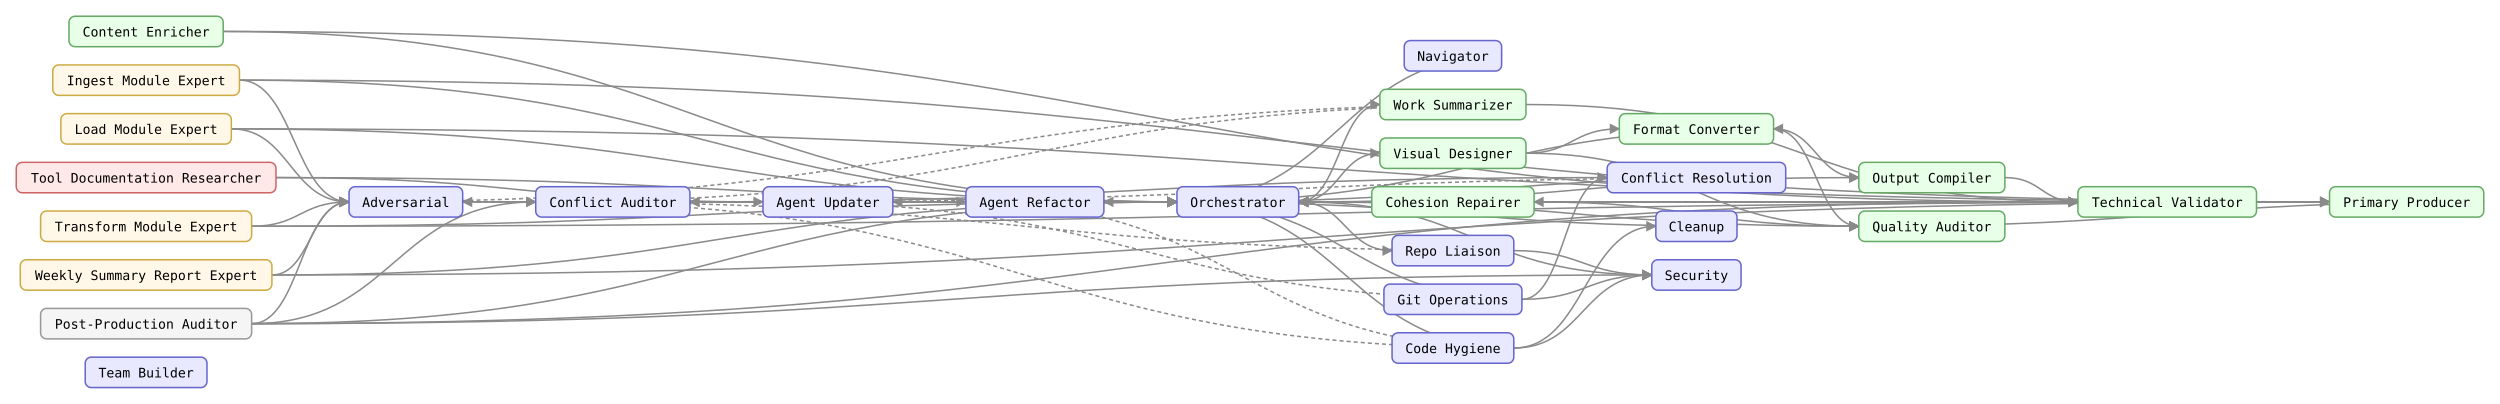
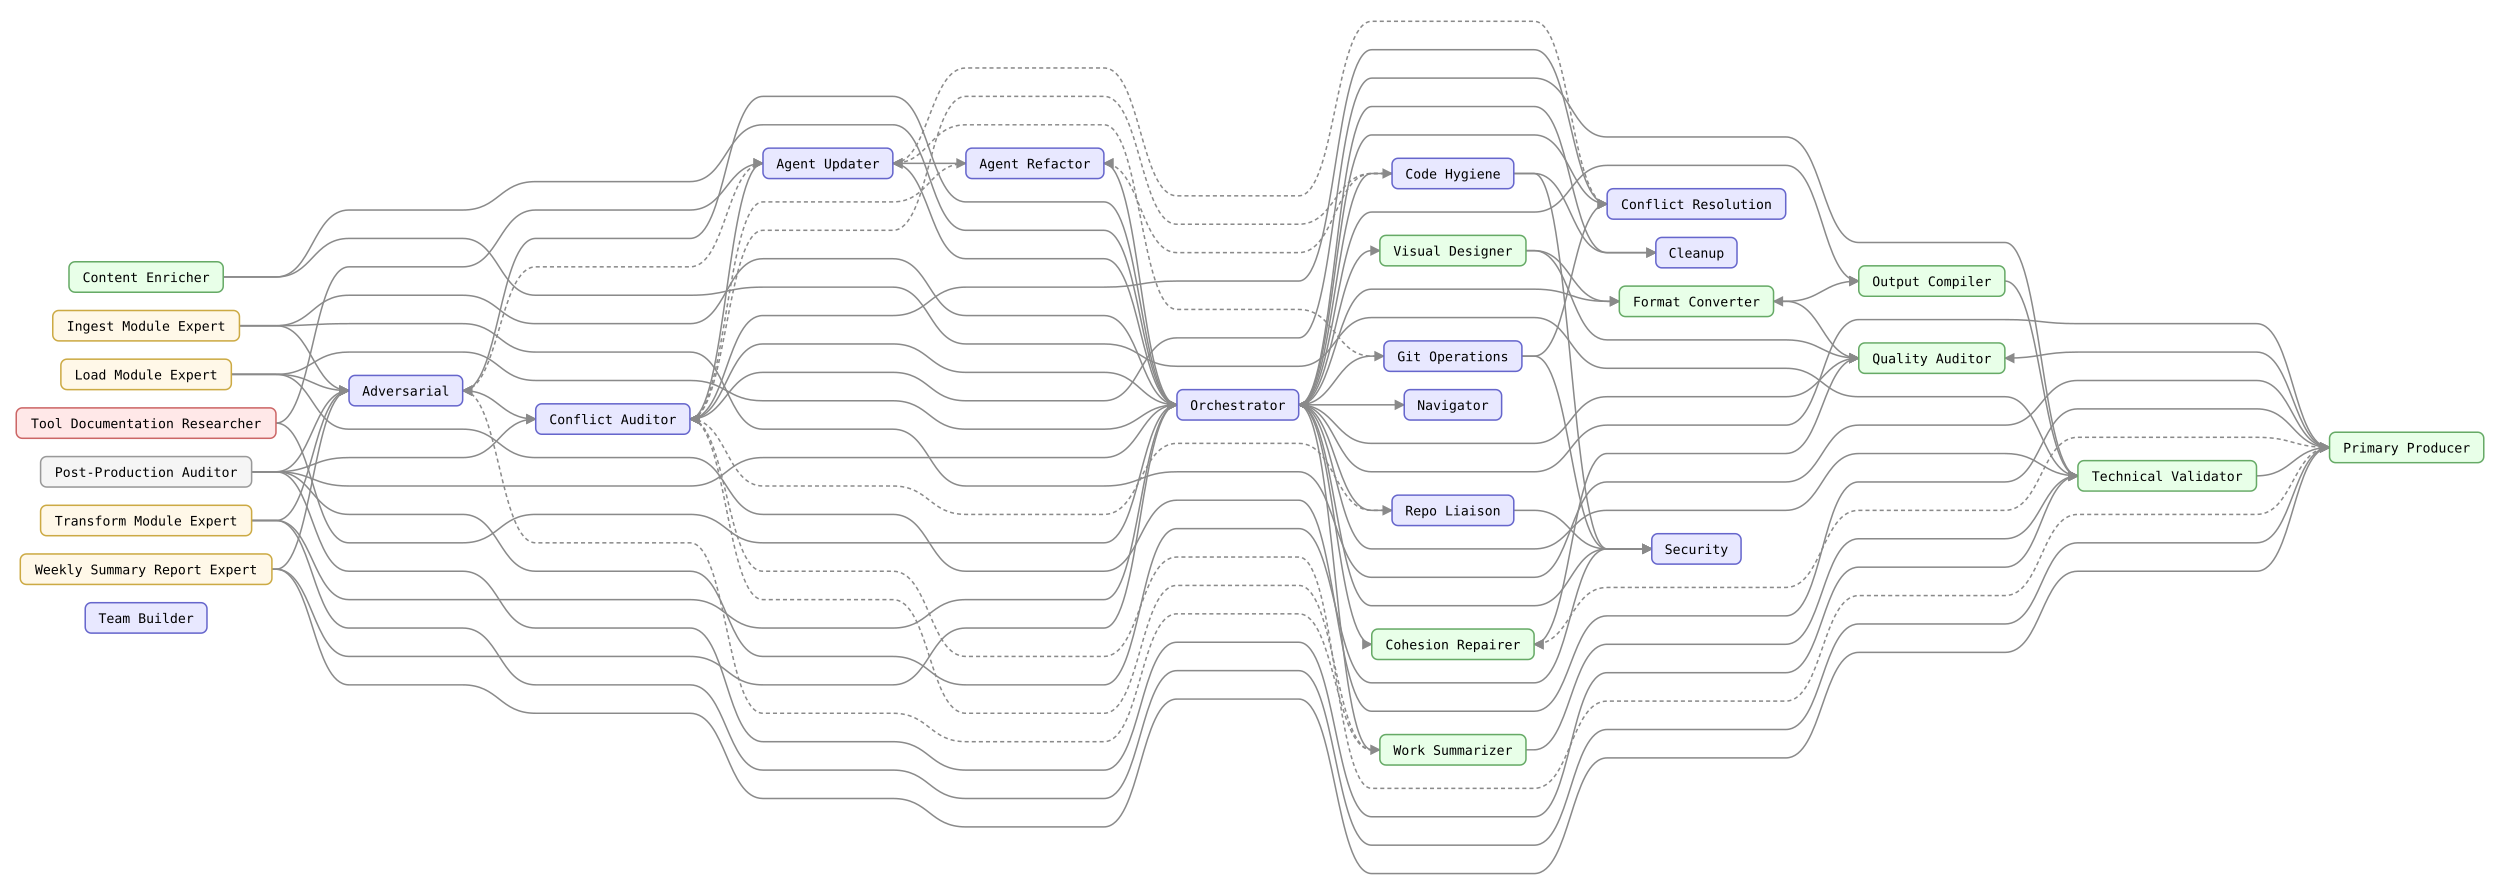
- <svg xmlns="http://www.w3.org/2000/svg" viewBox="0 0 2464 398" width="2464" height="398" font-family="monospace">
+ <svg xmlns="http://www.w3.org/2000/svg" viewBox="0 0 2464 882" width="2464" height="882" font-family="monospace">
  <defs>
    <marker id="arrow" viewBox="0 0 10 10" refX="9" refY="5" markerWidth="7" markerHeight="7" orient="auto-start-reverse">
      <polygon points="0,0 10,5 0,10" fill="#8a8a8a" />
    </marker>
  </defs>
-   <path d="M456,199 C492,199 492,199 528,199" fill="none" stroke="#8a8a8a" stroke-width="1.5" marker-end="url(#arrow)" />
-   <path d="M456,199 C808,199 808,199 1160,199" fill="none" stroke="#8a8a8a" stroke-width="1.5" marker-start="url(#arrow)" marker-end="url(#arrow)" />
-   <path d="M1088,199 C808,199 808,199 528,199" fill="none" stroke="#8a8a8a" stroke-width="1.5" stroke-dasharray="4,3" marker-end="url(#arrow)" />
-   <path d="M1088,199 C1124,199 1124,199 1160,199" fill="none" stroke="#8a8a8a" stroke-width="1.5" marker-start="url(#arrow)" marker-end="url(#arrow)" />
-   <path d="M880,199 C612,199 612,199 344,199" fill="none" stroke="#8a8a8a" stroke-width="1.5" stroke-dasharray="4,3" marker-end="url(#arrow)" />
-   <path d="M880,199 C916,199 916,199 952,199" fill="none" stroke="#8a8a8a" stroke-width="1.5" marker-end="url(#arrow)" />
-   <path d="M880,199 C704,199 704,199 528,199" fill="none" stroke="#8a8a8a" stroke-width="1.5" marker-start="url(#arrow)" marker-end="url(#arrow)" />
-   <path d="M880,199 C1020,199 1020,199 1160,199" fill="none" stroke="#8a8a8a" stroke-width="1.5" marker-start="url(#arrow)" marker-end="url(#arrow)" />
-   <path d="M1712,223 C1436,223 1436,199 1160,199" fill="none" stroke="#8a8a8a" stroke-width="1.5" marker-start="url(#arrow)" marker-end="url(#arrow)" />
-   <path d="M1492,343 C1222,343 1222,199 952,199" fill="none" stroke="#8a8a8a" stroke-width="1.5" stroke-dasharray="4,3" marker-end="url(#arrow)" />
-   <path d="M1492,343 C1562,343 1562,223 1632,223" fill="none" stroke="#8a8a8a" stroke-width="1.5" marker-end="url(#arrow)" />
-   <path d="M1492,343 C1010,343 1010,199 528,199" fill="none" stroke="#8a8a8a" stroke-width="1.5" stroke-dasharray="4,3" marker-end="url(#arrow)" />
-   <path d="M1492,343 C1326,343 1326,199 1160,199" fill="none" stroke="#8a8a8a" stroke-width="1.5" marker-start="url(#arrow)" marker-end="url(#arrow)" />
-   <path d="M1492,343 C1560,343 1560,271 1628,271" fill="none" stroke="#8a8a8a" stroke-width="1.5" marker-end="url(#arrow)" />
-   <path d="M1512,199 C1336,199 1336,199 1160,199" fill="none" stroke="#8a8a8a" stroke-width="1.5" marker-start="url(#arrow)" marker-end="url(#arrow)" />
-   <path d="M1512,199 C1672,199 1672,223 1832,223" fill="none" stroke="#8a8a8a" stroke-width="1.5" marker-start="url(#arrow)" marker-end="url(#arrow)" />
-   <path d="M680,199 C1132,199 1132,175 1584,175" fill="none" stroke="#8a8a8a" stroke-width="1.5" marker-end="url(#arrow)" />
-   <path d="M680,199 C920,199 920,199 1160,199" fill="none" stroke="#8a8a8a" stroke-width="1.5" marker-start="url(#arrow)" marker-end="url(#arrow)" />
-   <path d="M680,199 C1364,199 1364,199 2048,199" fill="none" stroke="#8a8a8a" stroke-width="1.5" marker-start="url(#arrow)" marker-end="url(#arrow)" />
-   <path d="M1760,175 C1256,175 1256,199 752,199" fill="none" stroke="#8a8a8a" stroke-width="1.5" stroke-dasharray="4,3" marker-end="url(#arrow)" />
-   <path d="M1760,175 C1460,175 1460,199 1160,199" fill="none" stroke="#8a8a8a" stroke-width="1.5" marker-start="url(#arrow)" marker-end="url(#arrow)" />
-   <path d="M220,31 C690,31 690,199 1160,199" fill="none" stroke="#8a8a8a" stroke-width="1.5" marker-end="url(#arrow)" />
-   <path d="M220,31 C1134,31 1134,199 2048,199" fill="none" stroke="#8a8a8a" stroke-width="1.5" marker-end="url(#arrow)" />
-   <path d="M1748,127 C1454,127 1454,199 1160,199" fill="none" stroke="#8a8a8a" stroke-width="1.5" marker-start="url(#arrow)" marker-end="url(#arrow)" />
-   <path d="M1748,127 C1790,127 1790,175 1832,175" fill="none" stroke="#8a8a8a" stroke-width="1.5" marker-start="url(#arrow)" marker-end="url(#arrow)" />
-   <path d="M1748,127 C1790,127 1790,223 1832,223" fill="none" stroke="#8a8a8a" stroke-width="1.5" marker-end="url(#arrow)" />
-   <path d="M1500,295 C1126,295 1126,199 752,199" fill="none" stroke="#8a8a8a" stroke-width="1.5" stroke-dasharray="4,3" marker-end="url(#arrow)" />
-   <path d="M1500,295 C1542,295 1542,175 1584,175" fill="none" stroke="#8a8a8a" stroke-width="1.5" marker-end="url(#arrow)" />
-   <path d="M1500,295 C1330,295 1330,199 1160,199" fill="none" stroke="#8a8a8a" stroke-width="1.5" marker-start="url(#arrow)" marker-end="url(#arrow)" />
-   <path d="M1500,295 C1564,295 1564,271 1628,271" fill="none" stroke="#8a8a8a" stroke-width="1.5" marker-end="url(#arrow)" />
-   <path d="M236,79 C290,79 290,199 344,199" fill="none" stroke="#8a8a8a" stroke-width="1.5" marker-end="url(#arrow)" />
-   <path d="M236,79 C698,79 698,199 1160,199" fill="none" stroke="#8a8a8a" stroke-width="1.5" marker-end="url(#arrow)" />
-   <path d="M236,79 C1266,79 1266,199 2296,199" fill="none" stroke="#8a8a8a" stroke-width="1.5" marker-end="url(#arrow)" />
-   <path d="M228,127 C286,127 286,199 344,199" fill="none" stroke="#8a8a8a" stroke-width="1.5" marker-end="url(#arrow)" />
-   <path d="M228,127 C694,127 694,199 1160,199" fill="none" stroke="#8a8a8a" stroke-width="1.5" marker-end="url(#arrow)" />
-   <path d="M228,127 C1262,127 1262,199 2296,199" fill="none" stroke="#8a8a8a" stroke-width="1.5" marker-end="url(#arrow)" />
-   <path d="M1480,55 C1320,55 1320,199 1160,199" fill="none" stroke="#8a8a8a" stroke-width="1.5" marker-start="url(#arrow)" marker-end="url(#arrow)" />
-   <path d="M1280,199 C1556,199 1556,175 1832,175" fill="none" stroke="#8a8a8a" stroke-width="1.5" marker-start="url(#arrow)" marker-end="url(#arrow)" />
-   <path d="M1280,199 C1788,199 1788,199 2296,199" fill="none" stroke="#8a8a8a" stroke-width="1.5" marker-start="url(#arrow)" marker-end="url(#arrow)" />
-   <path d="M1280,199 C1556,199 1556,223 1832,223" fill="none" stroke="#8a8a8a" stroke-width="1.5" marker-start="url(#arrow)" marker-end="url(#arrow)" />
-   <path d="M1280,199 C1326,199 1326,247 1372,247" fill="none" stroke="#8a8a8a" stroke-width="1.5" marker-start="url(#arrow)" marker-end="url(#arrow)" />
-   <path d="M1280,199 C1454,199 1454,271 1628,271" fill="none" stroke="#8a8a8a" stroke-width="1.5" marker-start="url(#arrow)" marker-end="url(#arrow)" />
-   <path d="M1280,199 C1664,199 1664,199 2048,199" fill="none" stroke="#8a8a8a" stroke-width="1.5" marker-start="url(#arrow)" marker-end="url(#arrow)" />
-   <path d="M1280,199 C1320,199 1320,151 1360,151" fill="none" stroke="#8a8a8a" stroke-width="1.5" marker-start="url(#arrow)" marker-end="url(#arrow)" />
-   <path d="M1280,199 C1320,199 1320,103 1360,103" fill="none" stroke="#8a8a8a" stroke-width="1.5" marker-start="url(#arrow)" marker-end="url(#arrow)" />
-   <path d="M1976,175 C2012,175 2012,199 2048,199" fill="none" stroke="#8a8a8a" stroke-width="1.5" marker-end="url(#arrow)" />
-   <path d="M248,319 C296,319 296,199 344,199" fill="none" stroke="#8a8a8a" stroke-width="1.5" marker-end="url(#arrow)" />
-   <path d="M248,319 C388,319 388,199 528,199" fill="none" stroke="#8a8a8a" stroke-width="1.5" marker-end="url(#arrow)" />
-   <path d="M248,319 C704,319 704,199 1160,199" fill="none" stroke="#8a8a8a" stroke-width="1.5" marker-end="url(#arrow)" />
-   <path d="M248,319 C938,319 938,271 1628,271" fill="none" stroke="#8a8a8a" stroke-width="1.5" marker-end="url(#arrow)" />
-   <path d="M248,319 C1148,319 1148,199 2048,199" fill="none" stroke="#8a8a8a" stroke-width="1.5" marker-end="url(#arrow)" />
-   <path d="M2448,199 C1900,199 1900,199 1352,199" fill="none" stroke="#8a8a8a" stroke-width="1.5" stroke-dasharray="4,3" marker-end="url(#arrow)" />
-   <path d="M2448,199 C1488,199 1488,199 528,199" fill="none" stroke="#8a8a8a" stroke-width="1.5" stroke-dasharray="4,3" marker-end="url(#arrow)" />
-   <path d="M2448,199 C2140,199 2140,223 1832,223" fill="none" stroke="#8a8a8a" stroke-width="1.5" marker-start="url(#arrow)" marker-end="url(#arrow)" />
-   <path d="M1492,247 C1010,247 1010,199 528,199" fill="none" stroke="#8a8a8a" stroke-width="1.5" stroke-dasharray="4,3" marker-end="url(#arrow)" />
-   <path d="M1492,247 C1560,247 1560,271 1628,271" fill="none" stroke="#8a8a8a" stroke-width="1.5" marker-end="url(#arrow)" />
-   <path d="M2224,199 C2260,199 2260,199 2296,199" fill="none" stroke="#8a8a8a" stroke-width="1.5" marker-end="url(#arrow)" />
-   <path d="M272,175 C512,175 512,199 752,199" fill="none" stroke="#8a8a8a" stroke-width="1.5" marker-end="url(#arrow)" />
-   <path d="M272,175 C716,175 716,199 1160,199" fill="none" stroke="#8a8a8a" stroke-width="1.5" marker-end="url(#arrow)" />
-   <path d="M248,223 C296,223 296,199 344,199" fill="none" stroke="#8a8a8a" stroke-width="1.5" marker-end="url(#arrow)" />
-   <path d="M248,223 C704,223 704,199 1160,199" fill="none" stroke="#8a8a8a" stroke-width="1.5" marker-end="url(#arrow)" />
-   <path d="M248,223 C1272,223 1272,199 2296,199" fill="none" stroke="#8a8a8a" stroke-width="1.5" marker-end="url(#arrow)" />
-   <path d="M1504,151 C1550,151 1550,127 1596,127" fill="none" stroke="#8a8a8a" stroke-width="1.5" marker-end="url(#arrow)" />
-   <path d="M1504,151 C1668,151 1668,223 1832,223" fill="none" stroke="#8a8a8a" stroke-width="1.5" marker-end="url(#arrow)" />
-   <path d="M268,271 C306,271 306,199 344,199" fill="none" stroke="#8a8a8a" stroke-width="1.5" marker-end="url(#arrow)" />
-   <path d="M268,271 C714,271 714,199 1160,199" fill="none" stroke="#8a8a8a" stroke-width="1.5" marker-end="url(#arrow)" />
-   <path d="M268,271 C1282,271 1282,199 2296,199" fill="none" stroke="#8a8a8a" stroke-width="1.5" marker-end="url(#arrow)" />
-   <path d="M1504,103 C924,103 924,199 344,199" fill="none" stroke="#8a8a8a" stroke-width="1.5" stroke-dasharray="4,3" marker-end="url(#arrow)" />
-   <path d="M1504,103 C1016,103 1016,199 528,199" fill="none" stroke="#8a8a8a" stroke-width="1.5" stroke-dasharray="4,3" marker-end="url(#arrow)" />
-   <path d="M1504,103 C1776,103 1776,199 2048,199" fill="none" stroke="#8a8a8a" stroke-width="1.5" marker-end="url(#arrow)" />
-   <rect x="344" y="184" width="112" height="30" rx="6" fill="#e8e8ff" stroke="#6666cc" stroke-width="1.5" />
-   <text x="400" y="204" font-size="13" text-anchor="middle" fill="#000000">Adversarial</text>
-   <rect x="952" y="184" width="136" height="30" rx="6" fill="#e8e8ff" stroke="#6666cc" stroke-width="1.5" />
-   <text x="1020" y="204" font-size="13" text-anchor="middle" fill="#000000">Agent Refactor</text>
-   <rect x="752" y="184" width="128" height="30" rx="6" fill="#e8e8ff" stroke="#6666cc" stroke-width="1.5" />
-   <text x="816" y="204" font-size="13" text-anchor="middle" fill="#000000">Agent Updater</text>
-   <rect x="1632" y="208" width="80" height="30" rx="6" fill="#e8e8ff" stroke="#6666cc" stroke-width="1.5" />
-   <text x="1672" y="228" font-size="13" text-anchor="middle" fill="#000000">Cleanup</text>
-   <rect x="1372" y="328" width="120" height="30" rx="6" fill="#e8e8ff" stroke="#6666cc" stroke-width="1.5" />
-   <text x="1432" y="348" font-size="13" text-anchor="middle" fill="#000000">Code Hygiene</text>
-   <rect x="1352" y="184" width="160" height="30" rx="6" fill="#e8ffe8" stroke="#66aa66" stroke-width="1.5" />
-   <text x="1432" y="204" font-size="13" text-anchor="middle" fill="#000000">Cohesion Repairer</text>
-   <rect x="528" y="184" width="152" height="30" rx="6" fill="#e8e8ff" stroke="#6666cc" stroke-width="1.5" />
-   <text x="604" y="204" font-size="13" text-anchor="middle" fill="#000000">Conflict Auditor</text>
-   <rect x="1584" y="160" width="176" height="30" rx="6" fill="#e8e8ff" stroke="#6666cc" stroke-width="1.5" />
-   <text x="1672" y="180" font-size="13" text-anchor="middle" fill="#000000">Conflict Resolution</text>
-   <rect x="68" y="16" width="152" height="30" rx="6" fill="#e8ffe8" stroke="#66aa66" stroke-width="1.5" />
-   <text x="144" y="36" font-size="13" text-anchor="middle" fill="#000000">Content Enricher</text>
-   <rect x="1596" y="112" width="152" height="30" rx="6" fill="#e8ffe8" stroke="#66aa66" stroke-width="1.5" />
-   <text x="1672" y="132" font-size="13" text-anchor="middle" fill="#000000">Format Converter</text>
-   <rect x="1364" y="280" width="136" height="30" rx="6" fill="#e8e8ff" stroke="#6666cc" stroke-width="1.5" />
-   <text x="1432" y="300" font-size="13" text-anchor="middle" fill="#000000">Git Operations</text>
-   <rect x="52" y="64" width="184" height="30" rx="6" fill="#fff8e8" stroke="#ccaa44" stroke-width="1.5" />
-   <text x="144" y="84" font-size="13" text-anchor="middle" fill="#000000">Ingest Module Expert</text>
-   <rect x="60" y="112" width="168" height="30" rx="6" fill="#fff8e8" stroke="#ccaa44" stroke-width="1.5" />
-   <text x="144" y="132" font-size="13" text-anchor="middle" fill="#000000">Load Module Expert</text>
-   <rect x="1384" y="40" width="96" height="30" rx="6" fill="#e8e8ff" stroke="#6666cc" stroke-width="1.5" />
-   <text x="1432" y="60" font-size="13" text-anchor="middle" fill="#000000">Navigator</text>
-   <rect x="1160" y="184" width="120" height="30" rx="6" fill="#e8e8ff" stroke="#6666cc" stroke-width="1.5" />
-   <text x="1220" y="204" font-size="13" text-anchor="middle" fill="#000000">Orchestrator</text>
-   <rect x="1832" y="160" width="144" height="30" rx="6" fill="#e8ffe8" stroke="#66aa66" stroke-width="1.5" />
-   <text x="1904" y="180" font-size="13" text-anchor="middle" fill="#000000">Output Compiler</text>
-   <rect x="40" y="304" width="208" height="30" rx="6" fill="#f5f5f5" stroke="#999999" stroke-width="1.5" />
-   <text x="144" y="324" font-size="13" text-anchor="middle" fill="#000000">Post-Production Auditor</text>
-   <rect x="2296" y="184" width="152" height="30" rx="6" fill="#e8ffe8" stroke="#66aa66" stroke-width="1.5" />
-   <text x="2372" y="204" font-size="13" text-anchor="middle" fill="#000000">Primary Producer</text>
-   <rect x="1832" y="208" width="144" height="30" rx="6" fill="#e8ffe8" stroke="#66aa66" stroke-width="1.5" />
-   <text x="1904" y="228" font-size="13" text-anchor="middle" fill="#000000">Quality Auditor</text>
-   <rect x="1372" y="232" width="120" height="30" rx="6" fill="#e8e8ff" stroke="#6666cc" stroke-width="1.5" />
-   <text x="1432" y="252" font-size="13" text-anchor="middle" fill="#000000">Repo Liaison</text>
-   <rect x="1628" y="256" width="88" height="30" rx="6" fill="#e8e8ff" stroke="#6666cc" stroke-width="1.5" />
-   <text x="1672" y="276" font-size="13" text-anchor="middle" fill="#000000">Security</text>
-   <rect x="84" y="352" width="120" height="30" rx="6" fill="#e8e8ff" stroke="#6666cc" stroke-width="1.5" />
-   <text x="144" y="372" font-size="13" text-anchor="middle" fill="#000000">Team Builder</text>
-   <rect x="2048" y="184" width="176" height="30" rx="6" fill="#e8ffe8" stroke="#66aa66" stroke-width="1.5" />
-   <text x="2136" y="204" font-size="13" text-anchor="middle" fill="#000000">Technical Validator</text>
-   <rect x="16" y="160" width="256" height="30" rx="6" fill="#ffe8e8" stroke="#cc6666" stroke-width="1.5" />
-   <text x="144" y="180" font-size="13" text-anchor="middle" fill="#000000">Tool Documentation Researcher</text>
-   <rect x="40" y="208" width="208" height="30" rx="6" fill="#fff8e8" stroke="#ccaa44" stroke-width="1.5" />
-   <text x="144" y="228" font-size="13" text-anchor="middle" fill="#000000">Transform Module Expert</text>
-   <rect x="1360" y="136" width="144" height="30" rx="6" fill="#e8ffe8" stroke="#66aa66" stroke-width="1.5" />
-   <text x="1432" y="156" font-size="13" text-anchor="middle" fill="#000000">Visual Designer</text>
-   <rect x="20" y="256" width="248" height="30" rx="6" fill="#fff8e8" stroke="#ccaa44" stroke-width="1.5" />
-   <text x="144" y="276" font-size="13" text-anchor="middle" fill="#000000">Weekly Summary Report Expert</text>
-   <rect x="1360" y="88" width="144" height="30" rx="6" fill="#e8ffe8" stroke="#66aa66" stroke-width="1.5" />
-   <text x="1432" y="108" font-size="13" text-anchor="middle" fill="#000000">Work Summarizer</text>
+   <path d="M456,385 C492,385 492,413 528,413" fill="none" stroke="#8a8a8a" stroke-width="1.5" marker-end="url(#arrow)" />
+   <path d="M456,385 C492,385 492,235 528,235 L680,235 C716,235 716,95 752,95 L880,95 C916,95 916,199 952,199 L1088,199 C1124,199 1124,399 1160,399" fill="none" stroke="#8a8a8a" stroke-width="1.5" marker-start="url(#arrow)" marker-end="url(#arrow)" />
+   <path d="M952,161 C916,161 916,199 880,199 L752,199 C716,199 716,413 680,413" fill="none" stroke="#8a8a8a" stroke-width="1.5" stroke-dasharray="4,3" marker-end="url(#arrow)" />
+   <path d="M1088,161 C1124,161 1124,399 1160,399" fill="none" stroke="#8a8a8a" stroke-width="1.5" marker-start="url(#arrow)" marker-end="url(#arrow)" />
+   <path d="M752,161 C716,161 716,263 680,263 L528,263 C492,263 492,385 456,385" fill="none" stroke="#8a8a8a" stroke-width="1.5" stroke-dasharray="4,3" marker-end="url(#arrow)" />
+   <path d="M880,161 L952,161" fill="none" stroke="#8a8a8a" stroke-width="1.5" marker-end="url(#arrow)" />
+   <path d="M752,161 C716,161 716,413 680,413" fill="none" stroke="#8a8a8a" stroke-width="1.5" marker-start="url(#arrow)" marker-end="url(#arrow)" />
+   <path d="M880,161 C916,161 916,255 952,255 L1088,255 C1124,255 1124,399 1160,399" fill="none" stroke="#8a8a8a" stroke-width="1.5" marker-start="url(#arrow)" marker-end="url(#arrow)" />
+   <path d="M1632,249 L1584,249 C1548,249 1548,105 1512,105 L1352,105 C1316,105 1316,399 1280,399" fill="none" stroke="#8a8a8a" stroke-width="1.5" marker-start="url(#arrow)" marker-end="url(#arrow)" />
+   <path d="M1372,171 L1352,171 C1316,171 1316,249 1280,249 L1160,249 C1124,249 1124,161 1088,161" fill="none" stroke="#8a8a8a" stroke-width="1.5" stroke-dasharray="4,3" marker-end="url(#arrow)" />
+   <path d="M1492,171 L1512,171 C1548,171 1548,249 1584,249 L1632,249" fill="none" stroke="#8a8a8a" stroke-width="1.5" marker-end="url(#arrow)" />
+   <path d="M1372,171 L1352,171 C1316,171 1316,221 1280,221 L1160,221 C1124,221 1124,95 1088,95 L952,95 C916,95 916,227 880,227 L752,227 C716,227 716,413 680,413" fill="none" stroke="#8a8a8a" stroke-width="1.5" stroke-dasharray="4,3" marker-end="url(#arrow)" />
+   <path d="M1372,171 L1352,171 C1316,171 1316,399 1280,399" fill="none" stroke="#8a8a8a" stroke-width="1.5" marker-start="url(#arrow)" marker-end="url(#arrow)" />
+   <path d="M1492,171 L1512,171 C1548,171 1548,541 1584,541 L1628,541" fill="none" stroke="#8a8a8a" stroke-width="1.5" marker-end="url(#arrow)" />
+   <path d="M1352,635 C1316,635 1316,399 1280,399" fill="none" stroke="#8a8a8a" stroke-width="1.5" marker-start="url(#arrow)" marker-end="url(#arrow)" />
+   <path d="M1512,635 C1548,635 1548,447 1584,447 L1760,447 C1796,447 1796,353 1832,353" fill="none" stroke="#8a8a8a" stroke-width="1.5" marker-start="url(#arrow)" marker-end="url(#arrow)" />
+   <path d="M680,413 C716,413 716,311 752,311 L880,311 C916,311 916,283 952,283 L1088,283 C1124,283 1124,277 1160,277 L1280,277 C1316,277 1316,49 1352,49 L1512,49 C1548,49 1548,201 1584,201" fill="none" stroke="#8a8a8a" stroke-width="1.5" marker-end="url(#arrow)" />
+   <path d="M680,413 C716,413 716,339 752,339 L880,339 C916,339 916,367 952,367 L1088,367 C1124,367 1124,399 1160,399" fill="none" stroke="#8a8a8a" stroke-width="1.5" marker-start="url(#arrow)" marker-end="url(#arrow)" />
+   <path d="M680,413 C716,413 716,367 752,367 L880,367 C916,367 916,395 952,395 L1088,395 C1124,395 1124,333 1160,333 L1280,333 C1316,333 1316,77 1352,77 L1512,77 C1548,77 1548,135 1584,135 L1760,135 C1796,135 1796,239 1832,239 L1976,239 C2012,239 2012,469 2048,469" fill="none" stroke="#8a8a8a" stroke-width="1.5" marker-start="url(#arrow)" marker-end="url(#arrow)" />
+   <path d="M1584,201 C1548,201 1548,21 1512,21 L1352,21 C1316,21 1316,193 1280,193 L1160,193 C1124,193 1124,67 1088,67 L952,67 C916,67 916,161 880,161" fill="none" stroke="#8a8a8a" stroke-width="1.5" stroke-dasharray="4,3" marker-end="url(#arrow)" />
+   <path d="M1584,201 C1548,201 1548,133 1512,133 L1352,133 C1316,133 1316,399 1280,399" fill="none" stroke="#8a8a8a" stroke-width="1.5" marker-start="url(#arrow)" marker-end="url(#arrow)" />
+   <path d="M220,273 L272,273 C308,273 308,207 344,207 L456,207 C492,207 492,179 528,179 L680,179 C716,179 716,123 752,123 L880,123 C916,123 916,227 952,227 L1088,227 C1124,227 1124,399 1160,399" fill="none" stroke="#8a8a8a" stroke-width="1.5" marker-end="url(#arrow)" />
+   <path d="M220,273 L272,273 C308,273 308,235 344,235 L456,235 C492,235 492,291 528,291 L680,291 C716,291 716,283 752,283 L880,283 C916,283 916,339 952,339 L1088,339 C1124,339 1124,361 1160,361 L1280,361 C1316,361 1316,313 1352,313 L1512,313 C1548,313 1548,363 1584,363 L1760,363 C1796,363 1796,391 1832,391 L1976,391 C2012,391 2012,469 2048,469" fill="none" stroke="#8a8a8a" stroke-width="1.5" marker-end="url(#arrow)" />
+   <path d="M1596,297 L1584,297 C1548,297 1548,285 1512,285 L1352,285 C1316,285 1316,399 1280,399" fill="none" stroke="#8a8a8a" stroke-width="1.5" marker-start="url(#arrow)" marker-end="url(#arrow)" />
+   <path d="M1748,297 L1760,297 C1796,297 1796,277 1832,277" fill="none" stroke="#8a8a8a" stroke-width="1.5" marker-start="url(#arrow)" marker-end="url(#arrow)" />
+   <path d="M1748,297 L1760,297 C1796,297 1796,353 1832,353" fill="none" stroke="#8a8a8a" stroke-width="1.5" marker-end="url(#arrow)" />
+   <path d="M1364,351 L1352,351 C1316,351 1316,305 1280,305 L1160,305 C1124,305 1124,123 1088,123 L952,123 C916,123 916,161 880,161" fill="none" stroke="#8a8a8a" stroke-width="1.5" stroke-dasharray="4,3" marker-end="url(#arrow)" />
+   <path d="M1500,351 L1512,351 C1548,351 1548,201 1584,201" fill="none" stroke="#8a8a8a" stroke-width="1.5" marker-end="url(#arrow)" />
+   <path d="M1364,351 L1352,351 C1316,351 1316,399 1280,399" fill="none" stroke="#8a8a8a" stroke-width="1.5" marker-start="url(#arrow)" marker-end="url(#arrow)" />
+   <path d="M1500,351 L1512,351 C1548,351 1548,541 1584,541 L1628,541" fill="none" stroke="#8a8a8a" stroke-width="1.5" marker-end="url(#arrow)" />
+   <path d="M236,321 L272,321 C308,321 308,385 344,385" fill="none" stroke="#8a8a8a" stroke-width="1.5" marker-end="url(#arrow)" />
+   <path d="M236,321 L272,321 C308,321 308,291 344,291 L456,291 C492,291 492,319 528,319 L680,319 C716,319 716,255 752,255 L880,255 C916,255 916,311 952,311 L1088,311 C1124,311 1124,399 1160,399" fill="none" stroke="#8a8a8a" stroke-width="1.5" marker-end="url(#arrow)" />
+   <path d="M236,321 L272,321 C308,321 308,319 344,319 L456,319 C492,319 492,347 528,347 L680,347 C716,347 716,423 752,423 L880,423 C916,423 916,479 952,479 L1088,479 C1124,479 1124,465 1160,465 L1280,465 C1316,465 1316,569 1352,569 L1512,569 C1548,569 1548,475 1584,475 L1760,475 C1796,475 1796,419 1832,419 L1976,419 C2012,419 2012,375 2048,375 L2224,375 C2260,375 2260,441 2296,441" fill="none" stroke="#8a8a8a" stroke-width="1.5" marker-end="url(#arrow)" />
+   <path d="M228,369 L272,369 C308,369 308,385 344,385" fill="none" stroke="#8a8a8a" stroke-width="1.5" marker-end="url(#arrow)" />
+   <path d="M228,369 L272,369 C308,369 308,347 344,347 L456,347 C492,347 492,375 528,375 L680,375 C716,375 716,395 752,395 L880,395 C916,395 916,423 952,423 L1088,423 C1124,423 1124,399 1160,399" fill="none" stroke="#8a8a8a" stroke-width="1.5" marker-end="url(#arrow)" />
+   <path d="M228,369 L272,369 C308,369 308,423 344,423 L456,423 C492,423 492,451 528,451 L680,451 C716,451 716,507 752,507 L880,507 C916,507 916,563 952,563 L1088,563 C1124,563 1124,493 1160,493 L1280,493 C1316,493 1316,701 1352,701 L1512,701 C1548,701 1548,607 1584,607 L1760,607 C1796,607 1796,475 1832,475 L1976,475 C2012,475 2012,403 2048,403 L2224,403 C2260,403 2260,441 2296,441" fill="none" stroke="#8a8a8a" stroke-width="1.5" marker-end="url(#arrow)" />
+   <path d="M1384,399 L1352,399 L1280,399" fill="none" stroke="#8a8a8a" stroke-width="1.5" marker-start="url(#arrow)" marker-end="url(#arrow)" />
+   <path d="M1280,399 C1316,399 1316,209 1352,209 L1512,209 C1548,209 1548,163 1584,163 L1760,163 C1796,163 1796,277 1832,277" fill="none" stroke="#8a8a8a" stroke-width="1.5" marker-start="url(#arrow)" marker-end="url(#arrow)" />
+   <path d="M1280,399 C1316,399 1316,465 1352,465 L1512,465 C1548,465 1548,419 1584,419 L1760,419 C1796,419 1796,315 1832,315 L1976,315 C2012,315 2012,319 2048,319 L2224,319 C2260,319 2260,441 2296,441" fill="none" stroke="#8a8a8a" stroke-width="1.5" marker-start="url(#arrow)" marker-end="url(#arrow)" />
+   <path d="M1280,399 C1316,399 1316,437 1352,437 L1512,437 C1548,437 1548,391 1584,391 L1760,391 C1796,391 1796,353 1832,353" fill="none" stroke="#8a8a8a" stroke-width="1.5" marker-start="url(#arrow)" marker-end="url(#arrow)" />
+   <path d="M1280,399 C1316,399 1316,503 1352,503 L1372,503" fill="none" stroke="#8a8a8a" stroke-width="1.5" marker-start="url(#arrow)" marker-end="url(#arrow)" />
+   <path d="M1280,399 C1316,399 1316,597 1352,597 L1512,597 C1548,597 1548,541 1584,541 L1628,541" fill="none" stroke="#8a8a8a" stroke-width="1.5" marker-start="url(#arrow)" marker-end="url(#arrow)" />
+   <path d="M1280,399 C1316,399 1316,541 1352,541 L1512,541 C1548,541 1548,503 1584,503 L1760,503 C1796,503 1796,447 1832,447 L1976,447 C2012,447 2012,469 2048,469" fill="none" stroke="#8a8a8a" stroke-width="1.5" marker-start="url(#arrow)" marker-end="url(#arrow)" />
+   <path d="M1280,399 C1316,399 1316,247 1352,247 L1360,247" fill="none" stroke="#8a8a8a" stroke-width="1.5" marker-start="url(#arrow)" marker-end="url(#arrow)" />
+   <path d="M1280,399 C1316,399 1316,739 1352,739 L1360,739" fill="none" stroke="#8a8a8a" stroke-width="1.5" marker-start="url(#arrow)" marker-end="url(#arrow)" />
+   <path d="M1976,277 C2012,277 2012,469 2048,469" fill="none" stroke="#8a8a8a" stroke-width="1.5" marker-end="url(#arrow)" />
+   <path d="M248,465 L272,465 C308,465 308,385 344,385" fill="none" stroke="#8a8a8a" stroke-width="1.5" marker-end="url(#arrow)" />
+   <path d="M248,465 L272,465 C308,465 308,451 344,451 L456,451 C492,451 492,413 528,413" fill="none" stroke="#8a8a8a" stroke-width="1.5" marker-end="url(#arrow)" />
+   <path d="M248,465 L272,465 C308,465 308,479 344,479 L456,479 L528,479 L680,479 C716,479 716,451 752,451 L880,451 L952,451 L1088,451 C1124,451 1124,399 1160,399" fill="none" stroke="#8a8a8a" stroke-width="1.5" marker-end="url(#arrow)" />
+   <path d="M248,465 L272,465 C308,465 308,507 344,507 L456,507 C492,507 492,563 528,563 L680,563 C716,563 716,647 752,647 L880,647 C916,647 916,675 952,675 L1088,675 C1124,675 1124,521 1160,521 L1280,521 C1316,521 1316,673 1352,673 L1512,673 C1548,673 1548,541 1584,541 L1628,541" fill="none" stroke="#8a8a8a" stroke-width="1.5" marker-end="url(#arrow)" />
+   <path d="M248,465 L272,465 C308,465 308,563 344,563 L456,563 C492,563 492,619 528,619 L680,619 C716,619 716,731 752,731 L880,731 C916,731 916,759 952,759 L1088,759 C1124,759 1124,633 1160,633 L1280,633 C1316,633 1316,805 1352,805 L1512,805 C1548,805 1548,663 1584,663 L1760,663 C1796,663 1796,559 1832,559 L1976,559 C2012,559 2012,469 2048,469" fill="none" stroke="#8a8a8a" stroke-width="1.5" marker-end="url(#arrow)" />
+   <path d="M2296,441 C2260,441 2260,431 2224,431 L2048,431 C2012,431 2012,503 1976,503 L1832,503 C1796,503 1796,579 1760,579 L1584,579 C1548,579 1548,635 1512,635" fill="none" stroke="#8a8a8a" stroke-width="1.5" stroke-dasharray="4,3" marker-end="url(#arrow)" />
+   <path d="M2296,441 C2260,441 2260,507 2224,507 L2048,507 C2012,507 2012,587 1976,587 L1832,587 C1796,587 1796,691 1760,691 L1584,691 C1548,691 1548,777 1512,777 L1352,777 C1316,777 1316,549 1280,549 L1160,549 C1124,549 1124,647 1088,647 L952,647 C916,647 916,563 880,563 L752,563 C716,563 716,413 680,413" fill="none" stroke="#8a8a8a" stroke-width="1.5" stroke-dasharray="4,3" marker-end="url(#arrow)" />
+   <path d="M2296,441 C2260,441 2260,347 2224,347 L2048,347 C2012,347 2012,353 1976,353" fill="none" stroke="#8a8a8a" stroke-width="1.5" marker-start="url(#arrow)" marker-end="url(#arrow)" />
+   <path d="M1372,503 L1352,503 C1316,503 1316,437 1280,437 L1160,437 C1124,437 1124,507 1088,507 L952,507 C916,507 916,479 880,479 L752,479 C716,479 716,413 680,413" fill="none" stroke="#8a8a8a" stroke-width="1.5" stroke-dasharray="4,3" marker-end="url(#arrow)" />
+   <path d="M1492,503 L1512,503 C1548,503 1548,541 1584,541 L1628,541" fill="none" stroke="#8a8a8a" stroke-width="1.5" marker-end="url(#arrow)" />
+   <path d="M2224,469 C2260,469 2260,441 2296,441" fill="none" stroke="#8a8a8a" stroke-width="1.5" marker-end="url(#arrow)" />
+   <path d="M272,417 C308,417 308,263 344,263 L456,263 C492,263 492,207 528,207 L680,207 C716,207 716,161 752,161" fill="none" stroke="#8a8a8a" stroke-width="1.5" marker-end="url(#arrow)" />
+   <path d="M272,417 C308,417 308,535 344,535 L456,535 C492,535 492,507 528,507 L680,507 C716,507 716,535 752,535 L880,535 L952,535 L1088,535 C1124,535 1124,399 1160,399" fill="none" stroke="#8a8a8a" stroke-width="1.5" marker-end="url(#arrow)" />
+   <path d="M248,513 L272,513 C308,513 308,385 344,385" fill="none" stroke="#8a8a8a" stroke-width="1.5" marker-end="url(#arrow)" />
+   <path d="M248,513 L272,513 C308,513 308,591 344,591 L456,591 L528,591 L680,591 C716,591 716,619 752,619 L880,619 C916,619 916,591 952,591 L1088,591 C1124,591 1124,399 1160,399" fill="none" stroke="#8a8a8a" stroke-width="1.5" marker-end="url(#arrow)" />
+   <path d="M248,513 L272,513 C308,513 308,619 344,619 L456,619 C492,619 492,675 528,675 L680,675 C716,675 716,759 752,759 L880,759 C916,759 916,787 952,787 L1088,787 C1124,787 1124,661 1160,661 L1280,661 C1316,661 1316,833 1352,833 L1512,833 C1548,833 1548,719 1584,719 L1760,719 C1796,719 1796,615 1832,615 L1976,615 C2012,615 2012,535 2048,535 L2224,535 C2260,535 2260,441 2296,441" fill="none" stroke="#8a8a8a" stroke-width="1.5" marker-end="url(#arrow)" />
+   <path d="M1504,247 L1512,247 C1548,247 1548,297 1584,297 L1596,297" fill="none" stroke="#8a8a8a" stroke-width="1.5" marker-end="url(#arrow)" />
+   <path d="M1504,247 L1512,247 C1548,247 1548,335 1584,335 L1760,335 C1796,335 1796,353 1832,353" fill="none" stroke="#8a8a8a" stroke-width="1.5" marker-end="url(#arrow)" />
+   <path d="M268,561 L272,561 C308,561 308,385 344,385" fill="none" stroke="#8a8a8a" stroke-width="1.5" marker-end="url(#arrow)" />
+   <path d="M268,561 L272,561 C308,561 308,647 344,647 L456,647 L528,647 L680,647 C716,647 716,675 752,675 L880,675 C916,675 916,619 952,619 L1088,619 C1124,619 1124,399 1160,399" fill="none" stroke="#8a8a8a" stroke-width="1.5" marker-end="url(#arrow)" />
+   <path d="M268,561 L272,561 C308,561 308,675 344,675 L456,675 C492,675 492,703 528,703 L680,703 C716,703 716,787 752,787 L880,787 C916,787 916,815 952,815 L1088,815 C1124,815 1124,689 1160,689 L1280,689 C1316,689 1316,861 1352,861 L1512,861 C1548,861 1548,747 1584,747 L1760,747 C1796,747 1796,643 1832,643 L1976,643 C2012,643 2012,563 2048,563 L2224,563 C2260,563 2260,441 2296,441" fill="none" stroke="#8a8a8a" stroke-width="1.5" marker-end="url(#arrow)" />
+   <path d="M1360,739 L1352,739 C1316,739 1316,605 1280,605 L1160,605 C1124,605 1124,731 1088,731 L952,731 C916,731 916,703 880,703 L752,703 C716,703 716,535 680,535 L528,535 C492,535 492,385 456,385" fill="none" stroke="#8a8a8a" stroke-width="1.5" stroke-dasharray="4,3" marker-end="url(#arrow)" />
+   <path d="M1360,739 L1352,739 C1316,739 1316,577 1280,577 L1160,577 C1124,577 1124,703 1088,703 L952,703 C916,703 916,591 880,591 L752,591 C716,591 716,413 680,413" fill="none" stroke="#8a8a8a" stroke-width="1.5" stroke-dasharray="4,3" marker-end="url(#arrow)" />
+   <path d="M1504,739 L1512,739 C1548,739 1548,635 1584,635 L1760,635 C1796,635 1796,531 1832,531 L1976,531 C2012,531 2012,469 2048,469" fill="none" stroke="#8a8a8a" stroke-width="1.5" marker-end="url(#arrow)" />
+   <rect x="344" y="370" width="112" height="30" rx="6" fill="#e8e8ff" stroke="#6666cc" stroke-width="1.5" />
+   <text x="400" y="390" font-size="13" text-anchor="middle" fill="#000000">Adversarial</text>
+   <rect x="952" y="146" width="136" height="30" rx="6" fill="#e8e8ff" stroke="#6666cc" stroke-width="1.5" />
+   <text x="1020" y="166" font-size="13" text-anchor="middle" fill="#000000">Agent Refactor</text>
+   <rect x="752" y="146" width="128" height="30" rx="6" fill="#e8e8ff" stroke="#6666cc" stroke-width="1.5" />
+   <text x="816" y="166" font-size="13" text-anchor="middle" fill="#000000">Agent Updater</text>
+   <rect x="1632" y="234" width="80" height="30" rx="6" fill="#e8e8ff" stroke="#6666cc" stroke-width="1.5" />
+   <text x="1672" y="254" font-size="13" text-anchor="middle" fill="#000000">Cleanup</text>
+   <rect x="1372" y="156" width="120" height="30" rx="6" fill="#e8e8ff" stroke="#6666cc" stroke-width="1.5" />
+   <text x="1432" y="176" font-size="13" text-anchor="middle" fill="#000000">Code Hygiene</text>
+   <rect x="1352" y="620" width="160" height="30" rx="6" fill="#e8ffe8" stroke="#66aa66" stroke-width="1.5" />
+   <text x="1432" y="640" font-size="13" text-anchor="middle" fill="#000000">Cohesion Repairer</text>
+   <rect x="528" y="398" width="152" height="30" rx="6" fill="#e8e8ff" stroke="#6666cc" stroke-width="1.5" />
+   <text x="604" y="418" font-size="13" text-anchor="middle" fill="#000000">Conflict Auditor</text>
+   <rect x="1584" y="186" width="176" height="30" rx="6" fill="#e8e8ff" stroke="#6666cc" stroke-width="1.5" />
+   <text x="1672" y="206" font-size="13" text-anchor="middle" fill="#000000">Conflict Resolution</text>
+   <rect x="68" y="258" width="152" height="30" rx="6" fill="#e8ffe8" stroke="#66aa66" stroke-width="1.5" />
+   <text x="144" y="278" font-size="13" text-anchor="middle" fill="#000000">Content Enricher</text>
+   <rect x="1596" y="282" width="152" height="30" rx="6" fill="#e8ffe8" stroke="#66aa66" stroke-width="1.5" />
+   <text x="1672" y="302" font-size="13" text-anchor="middle" fill="#000000">Format Converter</text>
+   <rect x="1364" y="336" width="136" height="30" rx="6" fill="#e8e8ff" stroke="#6666cc" stroke-width="1.5" />
+   <text x="1432" y="356" font-size="13" text-anchor="middle" fill="#000000">Git Operations</text>
+   <rect x="52" y="306" width="184" height="30" rx="6" fill="#fff8e8" stroke="#ccaa44" stroke-width="1.5" />
+   <text x="144" y="326" font-size="13" text-anchor="middle" fill="#000000">Ingest Module Expert</text>
+   <rect x="60" y="354" width="168" height="30" rx="6" fill="#fff8e8" stroke="#ccaa44" stroke-width="1.5" />
+   <text x="144" y="374" font-size="13" text-anchor="middle" fill="#000000">Load Module Expert</text>
+   <rect x="1384" y="384" width="96" height="30" rx="6" fill="#e8e8ff" stroke="#6666cc" stroke-width="1.5" />
+   <text x="1432" y="404" font-size="13" text-anchor="middle" fill="#000000">Navigator</text>
+   <rect x="1160" y="384" width="120" height="30" rx="6" fill="#e8e8ff" stroke="#6666cc" stroke-width="1.5" />
+   <text x="1220" y="404" font-size="13" text-anchor="middle" fill="#000000">Orchestrator</text>
+   <rect x="1832" y="262" width="144" height="30" rx="6" fill="#e8ffe8" stroke="#66aa66" stroke-width="1.5" />
+   <text x="1904" y="282" font-size="13" text-anchor="middle" fill="#000000">Output Compiler</text>
+   <rect x="40" y="450" width="208" height="30" rx="6" fill="#f5f5f5" stroke="#999999" stroke-width="1.5" />
+   <text x="144" y="470" font-size="13" text-anchor="middle" fill="#000000">Post-Production Auditor</text>
+   <rect x="2296" y="426" width="152" height="30" rx="6" fill="#e8ffe8" stroke="#66aa66" stroke-width="1.5" />
+   <text x="2372" y="446" font-size="13" text-anchor="middle" fill="#000000">Primary Producer</text>
+   <rect x="1832" y="338" width="144" height="30" rx="6" fill="#e8ffe8" stroke="#66aa66" stroke-width="1.5" />
+   <text x="1904" y="358" font-size="13" text-anchor="middle" fill="#000000">Quality Auditor</text>
+   <rect x="1372" y="488" width="120" height="30" rx="6" fill="#e8e8ff" stroke="#6666cc" stroke-width="1.5" />
+   <text x="1432" y="508" font-size="13" text-anchor="middle" fill="#000000">Repo Liaison</text>
+   <rect x="1628" y="526" width="88" height="30" rx="6" fill="#e8e8ff" stroke="#6666cc" stroke-width="1.5" />
+   <text x="1672" y="546" font-size="13" text-anchor="middle" fill="#000000">Security</text>
+   <rect x="84" y="594" width="120" height="30" rx="6" fill="#e8e8ff" stroke="#6666cc" stroke-width="1.5" />
+   <text x="144" y="614" font-size="13" text-anchor="middle" fill="#000000">Team Builder</text>
+   <rect x="2048" y="454" width="176" height="30" rx="6" fill="#e8ffe8" stroke="#66aa66" stroke-width="1.5" />
+   <text x="2136" y="474" font-size="13" text-anchor="middle" fill="#000000">Technical Validator</text>
+   <rect x="16" y="402" width="256" height="30" rx="6" fill="#ffe8e8" stroke="#cc6666" stroke-width="1.5" />
+   <text x="144" y="422" font-size="13" text-anchor="middle" fill="#000000">Tool Documentation Researcher</text>
+   <rect x="40" y="498" width="208" height="30" rx="6" fill="#fff8e8" stroke="#ccaa44" stroke-width="1.5" />
+   <text x="144" y="518" font-size="13" text-anchor="middle" fill="#000000">Transform Module Expert</text>
+   <rect x="1360" y="232" width="144" height="30" rx="6" fill="#e8ffe8" stroke="#66aa66" stroke-width="1.5" />
+   <text x="1432" y="252" font-size="13" text-anchor="middle" fill="#000000">Visual Designer</text>
+   <rect x="20" y="546" width="248" height="30" rx="6" fill="#fff8e8" stroke="#ccaa44" stroke-width="1.5" />
+   <text x="144" y="566" font-size="13" text-anchor="middle" fill="#000000">Weekly Summary Report Expert</text>
+   <rect x="1360" y="724" width="144" height="30" rx="6" fill="#e8ffe8" stroke="#66aa66" stroke-width="1.5" />
+   <text x="1432" y="744" font-size="13" text-anchor="middle" fill="#000000">Work Summarizer</text>
</svg>
